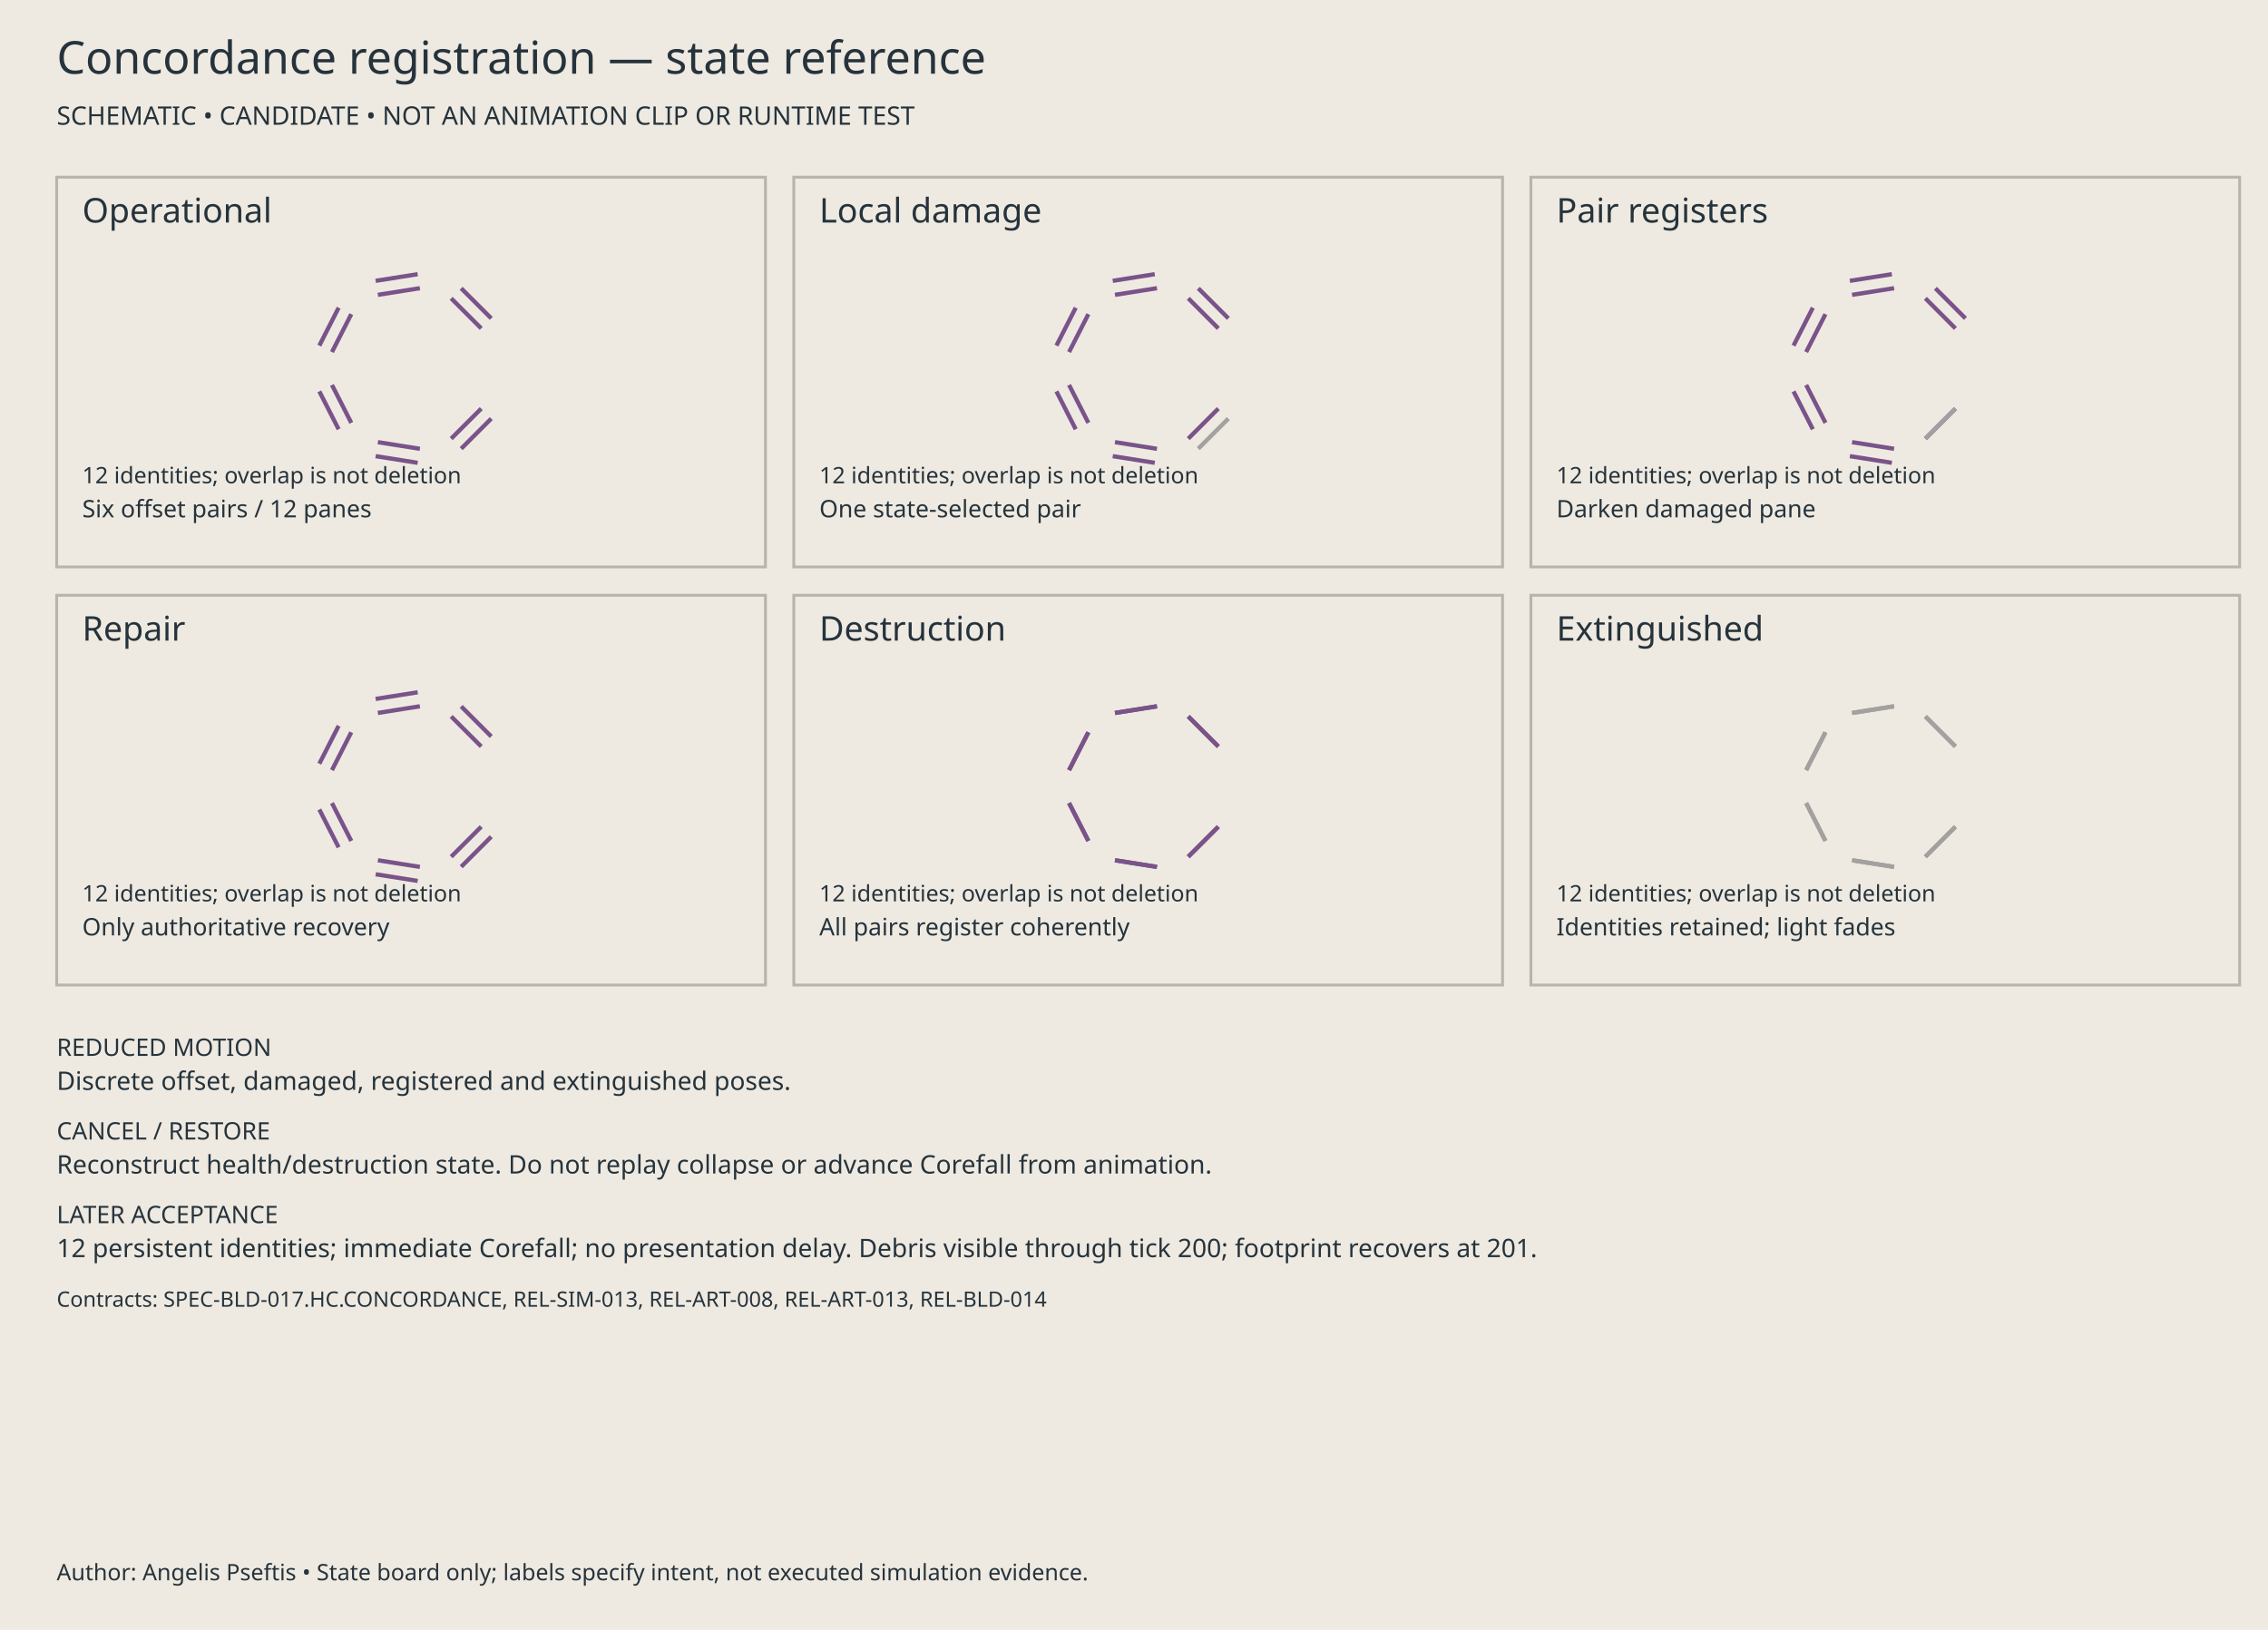
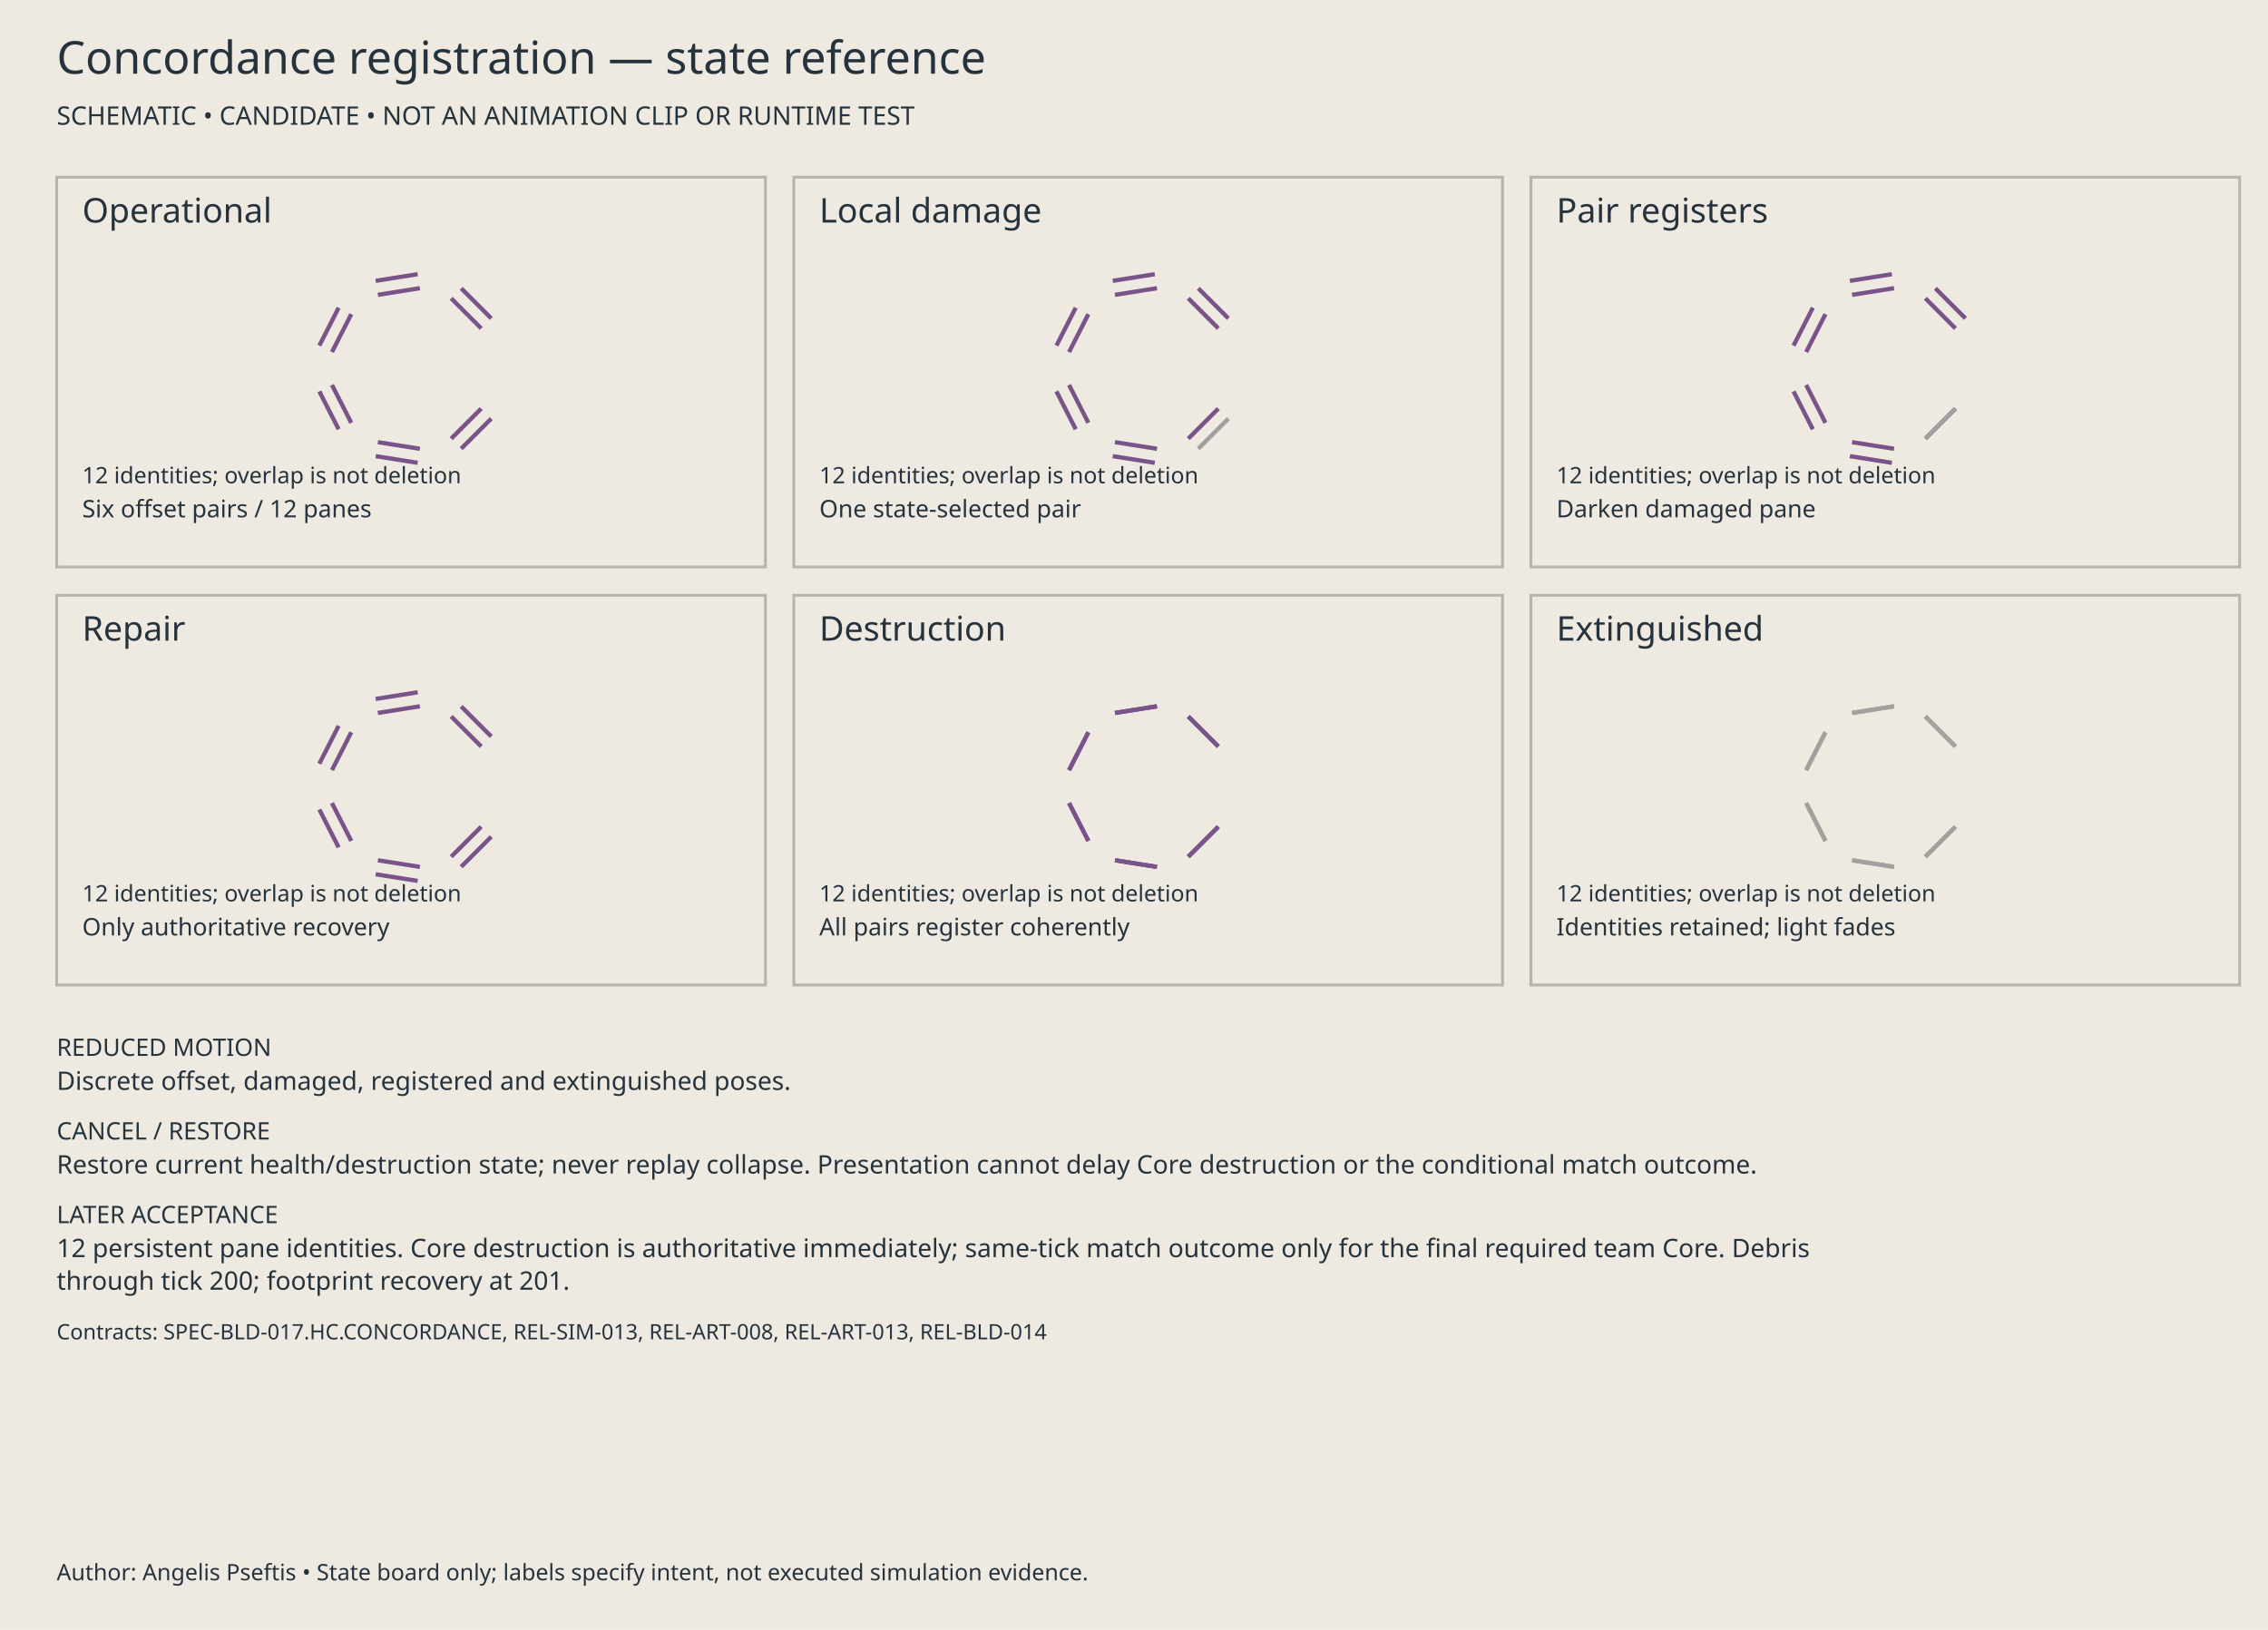
<svg xmlns="http://www.w3.org/2000/svg" width="1600" height="1150" viewBox="0 0 1600 1150">
  <rect width="1600" height="1150" fill="#eeeae1" />
  <text x="40" y="52" font-family="sans-serif" font-size="32" fill="#26333c">Concordance registration — state reference</text>
  <text x="40" y="88" font-family="sans-serif" font-size="18" fill="#26333c">SCHEMATIC • CANDIDATE • NOT AN ANIMATION CLIP OR RUNTIME TEST</text>
  <rect x="40" y="125" width="500" height="275" stroke="#b7b4aa" stroke-width="2" fill="none" />
  <text x="58" y="157" font-family="sans-serif" font-size="24" fill="#26333c">Operational</text>
  <path d="M318.284,309.497 L339.497,288.284" fill="none" stroke="#795389" stroke-width="3" />
  <path d="M325.355,316.569 L346.569,295.355" fill="none" stroke="#795389" stroke-width="3" />
  <path d="M266.581,311.976 L296.211,316.669" fill="none" stroke="#795389" stroke-width="3" />
  <path d="M265.016,321.853 L294.647,326.546" fill="none" stroke="#795389" stroke-width="3" />
  <path d="M234.185,271.604 L247.804,298.335" fill="none" stroke="#795389" stroke-width="3" />
  <path d="M225.275,276.144 L238.894,302.874" fill="none" stroke="#795389" stroke-width="3" />
  <path d="M247.804,221.665 L234.185,248.396" fill="none" stroke="#795389" stroke-width="3" />
  <path d="M238.894,217.126 L225.275,243.856" fill="none" stroke="#795389" stroke-width="3" />
  <path d="M296.211,203.331 L266.581,208.024" fill="none" stroke="#795389" stroke-width="3" />
  <path d="M294.647,193.454 L265.016,198.147" fill="none" stroke="#795389" stroke-width="3" />
  <path d="M339.497,231.716 L318.284,210.503" fill="none" stroke="#795389" stroke-width="3" />
  <path d="M346.569,224.645 L325.355,203.431" fill="none" stroke="#795389" stroke-width="3" />
  <text x="58" y="341" font-family="sans-serif" font-size="16" fill="#26333c">12 identities; overlap is not deletion</text>
  <text x="58" y="365" font-family="sans-serif" font-size="17" fill="#26333c">Six offset pairs / 12 panes</text>
  <rect x="560" y="125" width="500" height="275" stroke="#b7b4aa" stroke-width="2" fill="none" />
  <text x="578" y="157" font-family="sans-serif" font-size="24" fill="#26333c">Local damage</text>
  <path d="M838.284,309.497 L859.497,288.284" fill="none" stroke="#795389" stroke-width="3" />
  <path d="M845.355,316.569 L866.569,295.355" fill="none" stroke="#a3a0a0" stroke-width="3" />
  <path d="M786.581,311.976 L816.211,316.669" fill="none" stroke="#795389" stroke-width="3" />
  <path d="M785.016,321.853 L814.647,326.546" fill="none" stroke="#795389" stroke-width="3" />
  <path d="M754.185,271.604 L767.804,298.335" fill="none" stroke="#795389" stroke-width="3" />
  <path d="M745.275,276.144 L758.894,302.874" fill="none" stroke="#795389" stroke-width="3" />
  <path d="M767.804,221.665 L754.185,248.396" fill="none" stroke="#795389" stroke-width="3" />
  <path d="M758.894,217.126 L745.275,243.856" fill="none" stroke="#795389" stroke-width="3" />
  <path d="M816.211,203.331 L786.581,208.024" fill="none" stroke="#795389" stroke-width="3" />
  <path d="M814.647,193.454 L785.016,198.147" fill="none" stroke="#795389" stroke-width="3" />
  <path d="M859.497,231.716 L838.284,210.503" fill="none" stroke="#795389" stroke-width="3" />
  <path d="M866.569,224.645 L845.355,203.431" fill="none" stroke="#795389" stroke-width="3" />
  <text x="578" y="341" font-family="sans-serif" font-size="16" fill="#26333c">12 identities; overlap is not deletion</text>
  <text x="578" y="365" font-family="sans-serif" font-size="17" fill="#26333c">One state-selected pair</text>
  <rect x="1080" y="125" width="500" height="275" stroke="#b7b4aa" stroke-width="2" fill="none" />
  <text x="1098" y="157" font-family="sans-serif" font-size="24" fill="#26333c">Pair registers</text>
  <path d="M1358.284,309.497 L1379.497,288.284" fill="none" stroke="#795389" stroke-width="3" />
  <path d="M1358.284,309.497 L1379.497,288.284" fill="none" stroke="#a3a0a0" stroke-width="3" />
  <path d="M1306.581,311.976 L1336.211,316.669" fill="none" stroke="#795389" stroke-width="3" />
  <path d="M1305.016,321.853 L1334.647,326.546" fill="none" stroke="#795389" stroke-width="3" />
  <path d="M1274.185,271.604 L1287.804,298.335" fill="none" stroke="#795389" stroke-width="3" />
  <path d="M1265.275,276.144 L1278.894,302.874" fill="none" stroke="#795389" stroke-width="3" />
  <path d="M1287.804,221.665 L1274.185,248.396" fill="none" stroke="#795389" stroke-width="3" />
  <path d="M1278.894,217.126 L1265.275,243.856" fill="none" stroke="#795389" stroke-width="3" />
  <path d="M1336.211,203.331 L1306.581,208.024" fill="none" stroke="#795389" stroke-width="3" />
  <path d="M1334.647,193.454 L1305.016,198.147" fill="none" stroke="#795389" stroke-width="3" />
  <path d="M1379.497,231.716 L1358.284,210.503" fill="none" stroke="#795389" stroke-width="3" />
  <path d="M1386.569,224.645 L1365.355,203.431" fill="none" stroke="#795389" stroke-width="3" />
  <text x="1098" y="341" font-family="sans-serif" font-size="16" fill="#26333c">12 identities; overlap is not deletion</text>
  <text x="1098" y="365" font-family="sans-serif" font-size="17" fill="#26333c">Darken damaged pane</text>
  <rect x="40" y="420" width="500" height="275" stroke="#b7b4aa" stroke-width="2" fill="none" />
  <text x="58" y="452" font-family="sans-serif" font-size="24" fill="#26333c">Repair</text>
  <path d="M318.284,604.497 L339.497,583.284" fill="none" stroke="#795389" stroke-width="3" />
  <path d="M325.355,611.569 L346.569,590.355" fill="none" stroke="#795389" stroke-width="3" />
  <path d="M266.581,606.976 L296.211,611.669" fill="none" stroke="#795389" stroke-width="3" />
  <path d="M265.016,616.853 L294.647,621.546" fill="none" stroke="#795389" stroke-width="3" />
  <path d="M234.185,566.604 L247.804,593.335" fill="none" stroke="#795389" stroke-width="3" />
  <path d="M225.275,571.144 L238.894,597.874" fill="none" stroke="#795389" stroke-width="3" />
  <path d="M247.804,516.665 L234.185,543.396" fill="none" stroke="#795389" stroke-width="3" />
  <path d="M238.894,512.126 L225.275,538.856" fill="none" stroke="#795389" stroke-width="3" />
  <path d="M296.211,498.331 L266.581,503.024" fill="none" stroke="#795389" stroke-width="3" />
  <path d="M294.647,488.454 L265.016,493.147" fill="none" stroke="#795389" stroke-width="3" />
  <path d="M339.497,526.716 L318.284,505.503" fill="none" stroke="#795389" stroke-width="3" />
  <path d="M346.569,519.645 L325.355,498.431" fill="none" stroke="#795389" stroke-width="3" />
  <text x="58" y="636" font-family="sans-serif" font-size="16" fill="#26333c">12 identities; overlap is not deletion</text>
  <text x="58" y="660" font-family="sans-serif" font-size="17" fill="#26333c">Only authoritative recovery</text>
  <rect x="560" y="420" width="500" height="275" stroke="#b7b4aa" stroke-width="2" fill="none" />
  <text x="578" y="452" font-family="sans-serif" font-size="24" fill="#26333c">Destruction</text>
  <path d="M838.284,604.497 L859.497,583.284" fill="none" stroke="#795389" stroke-width="3" />
  <path d="M838.284,604.497 L859.497,583.284" fill="none" stroke="#795389" stroke-width="3" />
  <path d="M786.581,606.976 L816.211,611.669" fill="none" stroke="#795389" stroke-width="3" />
  <path d="M786.581,606.976 L816.211,611.669" fill="none" stroke="#795389" stroke-width="3" />
  <path d="M754.185,566.604 L767.804,593.335" fill="none" stroke="#795389" stroke-width="3" />
  <path d="M754.185,566.604 L767.804,593.335" fill="none" stroke="#795389" stroke-width="3" />
  <path d="M767.804,516.665 L754.185,543.396" fill="none" stroke="#795389" stroke-width="3" />
  <path d="M767.804,516.665 L754.185,543.396" fill="none" stroke="#795389" stroke-width="3" />
  <path d="M816.211,498.331 L786.581,503.024" fill="none" stroke="#795389" stroke-width="3" />
  <path d="M816.211,498.331 L786.581,503.024" fill="none" stroke="#795389" stroke-width="3" />
  <path d="M859.497,526.716 L838.284,505.503" fill="none" stroke="#795389" stroke-width="3" />
  <path d="M859.497,526.716 L838.284,505.503" fill="none" stroke="#795389" stroke-width="3" />
  <text x="578" y="636" font-family="sans-serif" font-size="16" fill="#26333c">12 identities; overlap is not deletion</text>
  <text x="578" y="660" font-family="sans-serif" font-size="17" fill="#26333c">All pairs register coherently</text>
  <rect x="1080" y="420" width="500" height="275" stroke="#b7b4aa" stroke-width="2" fill="none" />
  <text x="1098" y="452" font-family="sans-serif" font-size="24" fill="#26333c">Extinguished</text>
  <path d="M1358.284,604.497 L1379.497,583.284" fill="none" stroke="#a3a0a0" stroke-width="3" />
  <path d="M1358.284,604.497 L1379.497,583.284" fill="none" stroke="#a3a0a0" stroke-width="3" />
  <path d="M1306.581,606.976 L1336.211,611.669" fill="none" stroke="#a3a0a0" stroke-width="3" />
  <path d="M1306.581,606.976 L1336.211,611.669" fill="none" stroke="#a3a0a0" stroke-width="3" />
  <path d="M1274.185,566.604 L1287.804,593.335" fill="none" stroke="#a3a0a0" stroke-width="3" />
  <path d="M1274.185,566.604 L1287.804,593.335" fill="none" stroke="#a3a0a0" stroke-width="3" />
  <path d="M1287.804,516.665 L1274.185,543.396" fill="none" stroke="#a3a0a0" stroke-width="3" />
  <path d="M1287.804,516.665 L1274.185,543.396" fill="none" stroke="#a3a0a0" stroke-width="3" />
  <path d="M1336.211,498.331 L1306.581,503.024" fill="none" stroke="#a3a0a0" stroke-width="3" />
  <path d="M1336.211,498.331 L1306.581,503.024" fill="none" stroke="#a3a0a0" stroke-width="3" />
  <path d="M1379.497,526.716 L1358.284,505.503" fill="none" stroke="#a3a0a0" stroke-width="3" />
  <path d="M1379.497,526.716 L1358.284,505.503" fill="none" stroke="#a3a0a0" stroke-width="3" />
  <text x="1098" y="636" font-family="sans-serif" font-size="16" fill="#26333c">12 identities; overlap is not deletion</text>
  <text x="1098" y="660" font-family="sans-serif" font-size="17" fill="#26333c">Identities retained; light fades</text>
  <text x="40" y="745" font-family="sans-serif" font-size="17" fill="#26333c">REDUCED MOTION</text>
  <text x="40" y="769" font-family="sans-serif" font-size="18" fill="#26333c">Discrete offset, damaged, registered and extinguished poses.</text>
  <text x="40" y="804" font-family="sans-serif" font-size="17" fill="#26333c">CANCEL / RESTORE</text>
-   <text x="40" y="828" font-family="sans-serif" font-size="18" fill="#26333c">Reconstruct health/destruction state. Do not replay collapse or advance Corefall from animation.</text>
+   <text x="40" y="828" font-family="sans-serif" font-size="18" fill="#26333c">Restore current health/destruction state; never replay collapse. Presentation cannot delay Core destruction or the conditional match outcome.</text>
  <text x="40" y="863" font-family="sans-serif" font-size="17" fill="#26333c">LATER ACCEPTANCE</text>
-   <text x="40" y="887" font-family="sans-serif" font-size="18" fill="#26333c">12 persistent identities; immediate Corefall; no presentation delay. Debris visible through tick 200; footprint recovers at 201.</text>
-   <text x="40" y="922" font-family="sans-serif" font-size="15" fill="#26333c">Contracts: SPEC-BLD-017.HC.CONCORDANCE, REL-SIM-013, REL-ART-008, REL-ART-013, REL-BLD-014</text>
+   <text x="40" y="887" font-family="sans-serif" font-size="18" fill="#26333c">12 persistent pane identities. Core destruction is authoritative immediately; same-tick match outcome only for the final required team Core. Debris</text>
+   <text x="40" y="910" font-family="sans-serif" font-size="18" fill="#26333c">through tick 200; footprint recovery at 201.</text>
+   <text x="40" y="945" font-family="sans-serif" font-size="15" fill="#26333c">Contracts: SPEC-BLD-017.HC.CONCORDANCE, REL-SIM-013, REL-ART-008, REL-ART-013, REL-BLD-014</text>
  <text x="40" y="1115" font-family="sans-serif" font-size="16" fill="#26333c">Author: Angelis Pseftis • State board only; labels specify intent, not executed simulation evidence.</text>
</svg>
